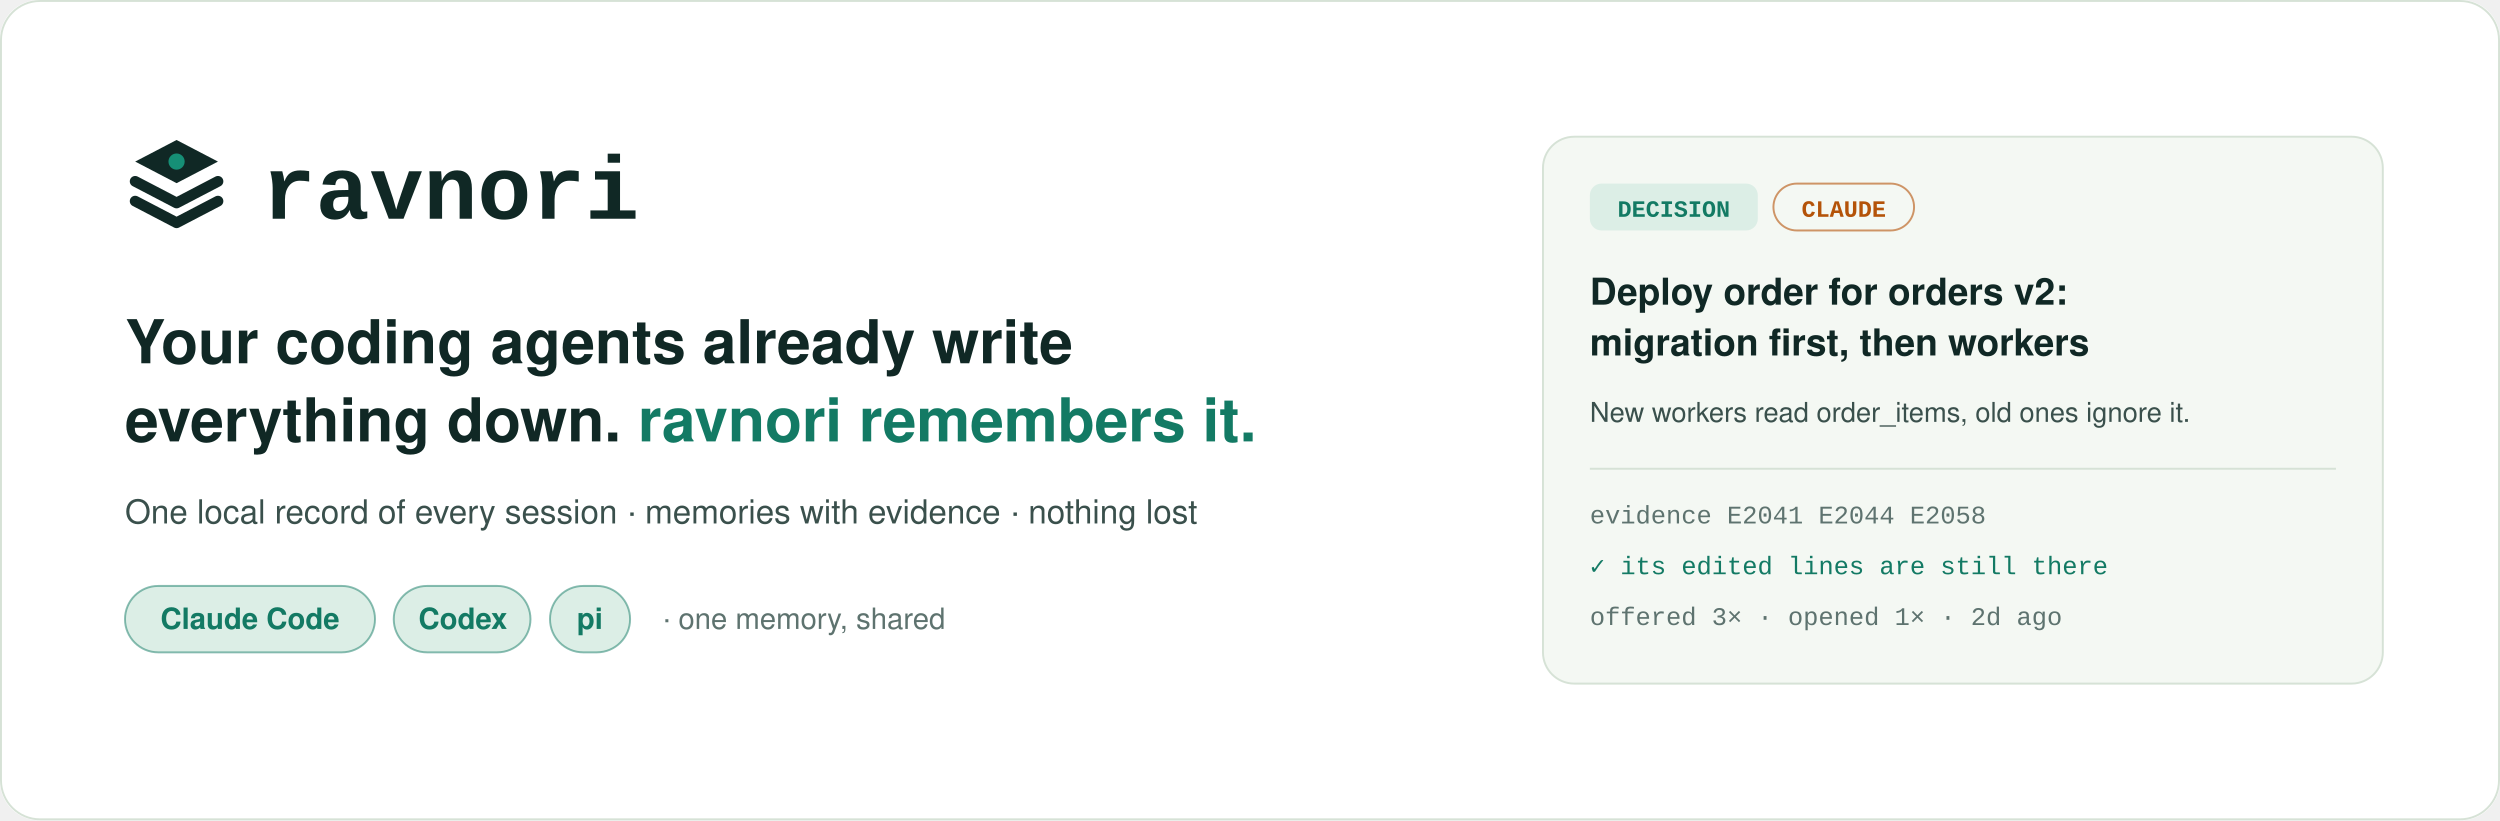
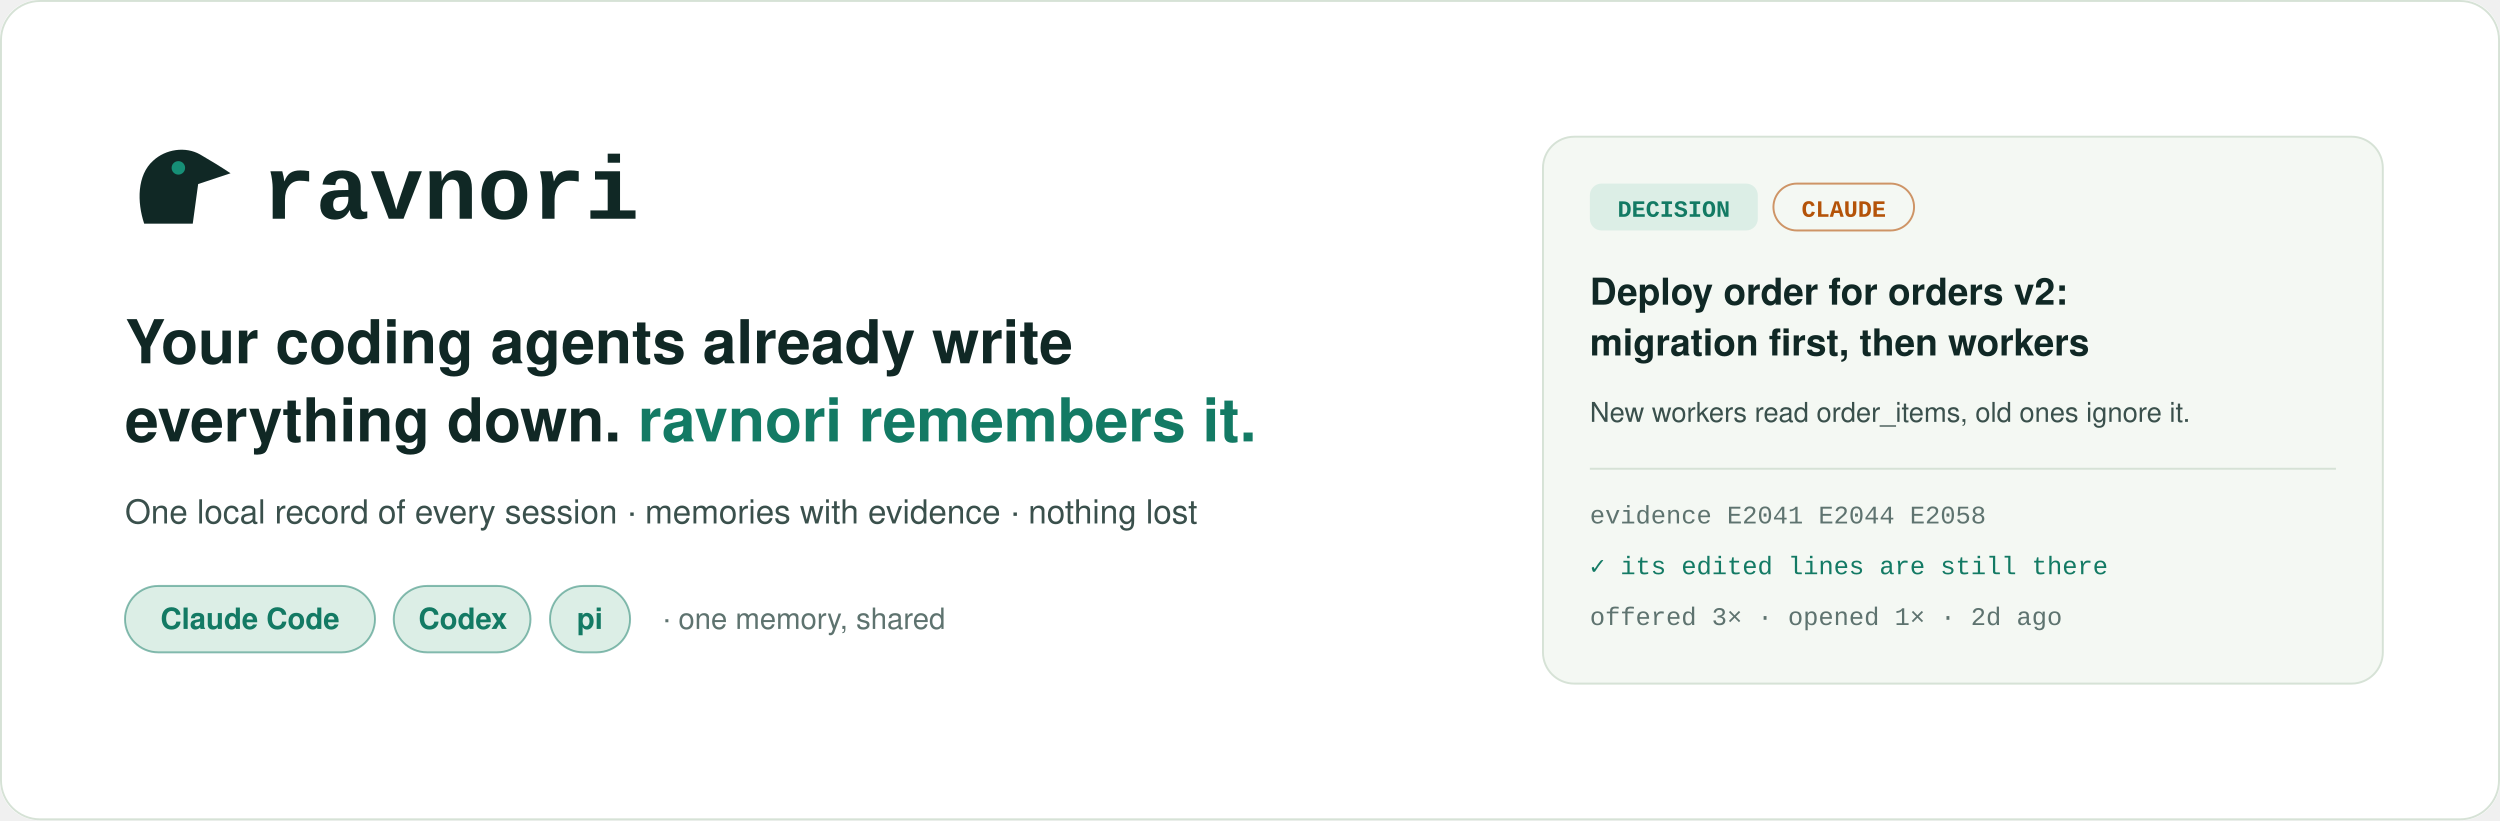
<svg xmlns="http://www.w3.org/2000/svg" width="1280" height="420" viewBox="0 0 1280 420" role="img" aria-label="ravnori: memory for coding agents">
  <rect width="1280" height="420" rx="20" fill="#ffffff" />
  <rect x="0.5" y="0.5" width="1279" height="419" rx="20" fill="none" stroke="#D6E2D6" />
  <g transform="translate(60,62) scale(0.4606061)">
-     <g transform="translate(1 1)">
-       <path d="M19 44L65 20L111 44L65 68Z" fill="#102825" />
-       <path d="M19 66L65 90L111 66" fill="none" stroke="#102825" stroke-width="12" stroke-linecap="round" stroke-linejoin="round" />
-       <path d="M19 88L65 112L111 88" fill="none" stroke="#102825" stroke-width="12" stroke-linecap="round" stroke-linejoin="round" />
-       <circle cx="65" cy="44" r="9" fill="#168F76" />
-     </g>
+     <path d="M30 114 C22 90 22 60 40 44 C54 31 76 28 92 37 C104 44 114 50 126 58 C114 62 102 66 90 70 C88 84 86 100 84 114 Z" fill="#102825" />
+     <circle cx="68" cy="52" r="7.5" fill="#168F76" />
  </g>
  <text x="134" y="112" font-family="ui-monospace, SFMono-Regular, Menlo, Consolas, 'Liberation Mono', monospace" font-size="46" font-weight="700" fill="#102825">ravnori</text>
  <text x="64" y="186" font-family="ui-sans-serif, -apple-system, 'Segoe UI', Helvetica, Arial, sans-serif" font-size="31" font-weight="700" fill="#102825">Your coding agents already write</text>
  <text x="64" y="226" font-family="ui-sans-serif, -apple-system, 'Segoe UI', Helvetica, Arial, sans-serif" font-size="31" font-weight="700" fill="#102825">everything down. <tspan fill="#137A64">ravnori remembers it.</tspan>
  </text>
  <text x="64" y="268" font-family="ui-sans-serif, -apple-system, 'Segoe UI', Helvetica, Arial, sans-serif" font-size="17" fill="#3A504C">One local record of every session · memories with evidence · nothing lost</text>
  <rect x="64" y="300" width="128" height="34" rx="17" fill="#DCEEE6" stroke="#137A64" stroke-opacity="0.5" />
  <text x="128" y="322" text-anchor="middle" font-family="ui-sans-serif, -apple-system, 'Segoe UI', Helvetica, Arial, sans-serif" font-size="15" font-weight="600" fill="#137A64">Claude Code</text>
  <rect x="201.6" y="300" width="70" height="34" rx="17" fill="#DCEEE6" stroke="#137A64" stroke-opacity="0.5" />
  <text x="237" y="322" text-anchor="middle" font-family="ui-sans-serif, -apple-system, 'Segoe UI', Helvetica, Arial, sans-serif" font-size="15" font-weight="600" fill="#137A64">Codex</text>
  <rect x="281.6" y="300" width="41" height="34" rx="17" fill="#DCEEE6" stroke="#137A64" stroke-opacity="0.5" />
  <text x="302" y="322" text-anchor="middle" font-family="ui-sans-serif, -apple-system, 'Segoe UI', Helvetica, Arial, sans-serif" font-size="15" font-weight="600" fill="#137A64">pi</text>
  <text x="339" y="322" font-family="ui-sans-serif, -apple-system, 'Segoe UI', Helvetica, Arial, sans-serif" font-size="15" fill="#5E736F">· one memory, shared</text>
  <rect x="790" y="70" width="430" height="280" rx="16" fill="#F4F8F3" stroke="#D6E2D6" />
  <rect x="814" y="94" width="86" height="24" rx="6" fill="#DCEEE6" />
  <text x="857" y="111" text-anchor="middle" font-family="ui-monospace, SFMono-Regular, Menlo, Consolas, 'Liberation Mono', monospace" font-size="12" font-weight="700" fill="#137A64">DECISION</text>
  <rect x="908" y="94" width="72" height="24" rx="12" fill="none" stroke="#b45309" stroke-opacity="0.6" />
  <text x="944" y="111" text-anchor="middle" font-family="ui-monospace, SFMono-Regular, Menlo, Consolas, 'Liberation Mono', monospace" font-size="12" font-weight="700" fill="#b45309">CLAUDE</text>
  <text x="814" y="156" font-family="ui-sans-serif, -apple-system, 'Segoe UI', Helvetica, Arial, sans-serif" font-size="19" font-weight="700" fill="#102825">Deploy order for orders v2:</text>
  <text x="814" y="182" font-family="ui-sans-serif, -apple-system, 'Segoe UI', Helvetica, Arial, sans-serif" font-size="19" font-weight="700" fill="#102825">migration first, then workers</text>
  <text x="814" y="216" font-family="ui-sans-serif, -apple-system, 'Segoe UI', Helvetica, Arial, sans-serif" font-size="14" fill="#3A504C">New workers read order_items, old ones ignore it.</text>
  <line x1="814" y1="240" x2="1196" y2="240" stroke="#D6E2D6" />
  <text x="814" y="268" font-family="ui-monospace, SFMono-Regular, Menlo, Consolas, 'Liberation Mono', monospace" font-size="13" fill="#5E736F">evidence  E2041 E2044 E2058</text>
  <text x="814" y="294" font-family="ui-monospace, SFMono-Regular, Menlo, Consolas, 'Liberation Mono', monospace" font-size="13" fill="#137A64">✓ its edited lines are still there</text>
  <text x="814" y="320" font-family="ui-monospace, SFMono-Regular, Menlo, Consolas, 'Liberation Mono', monospace" font-size="13" fill="#5E736F">offered 3× · opened 1× · 2d ago</text>
</svg>
